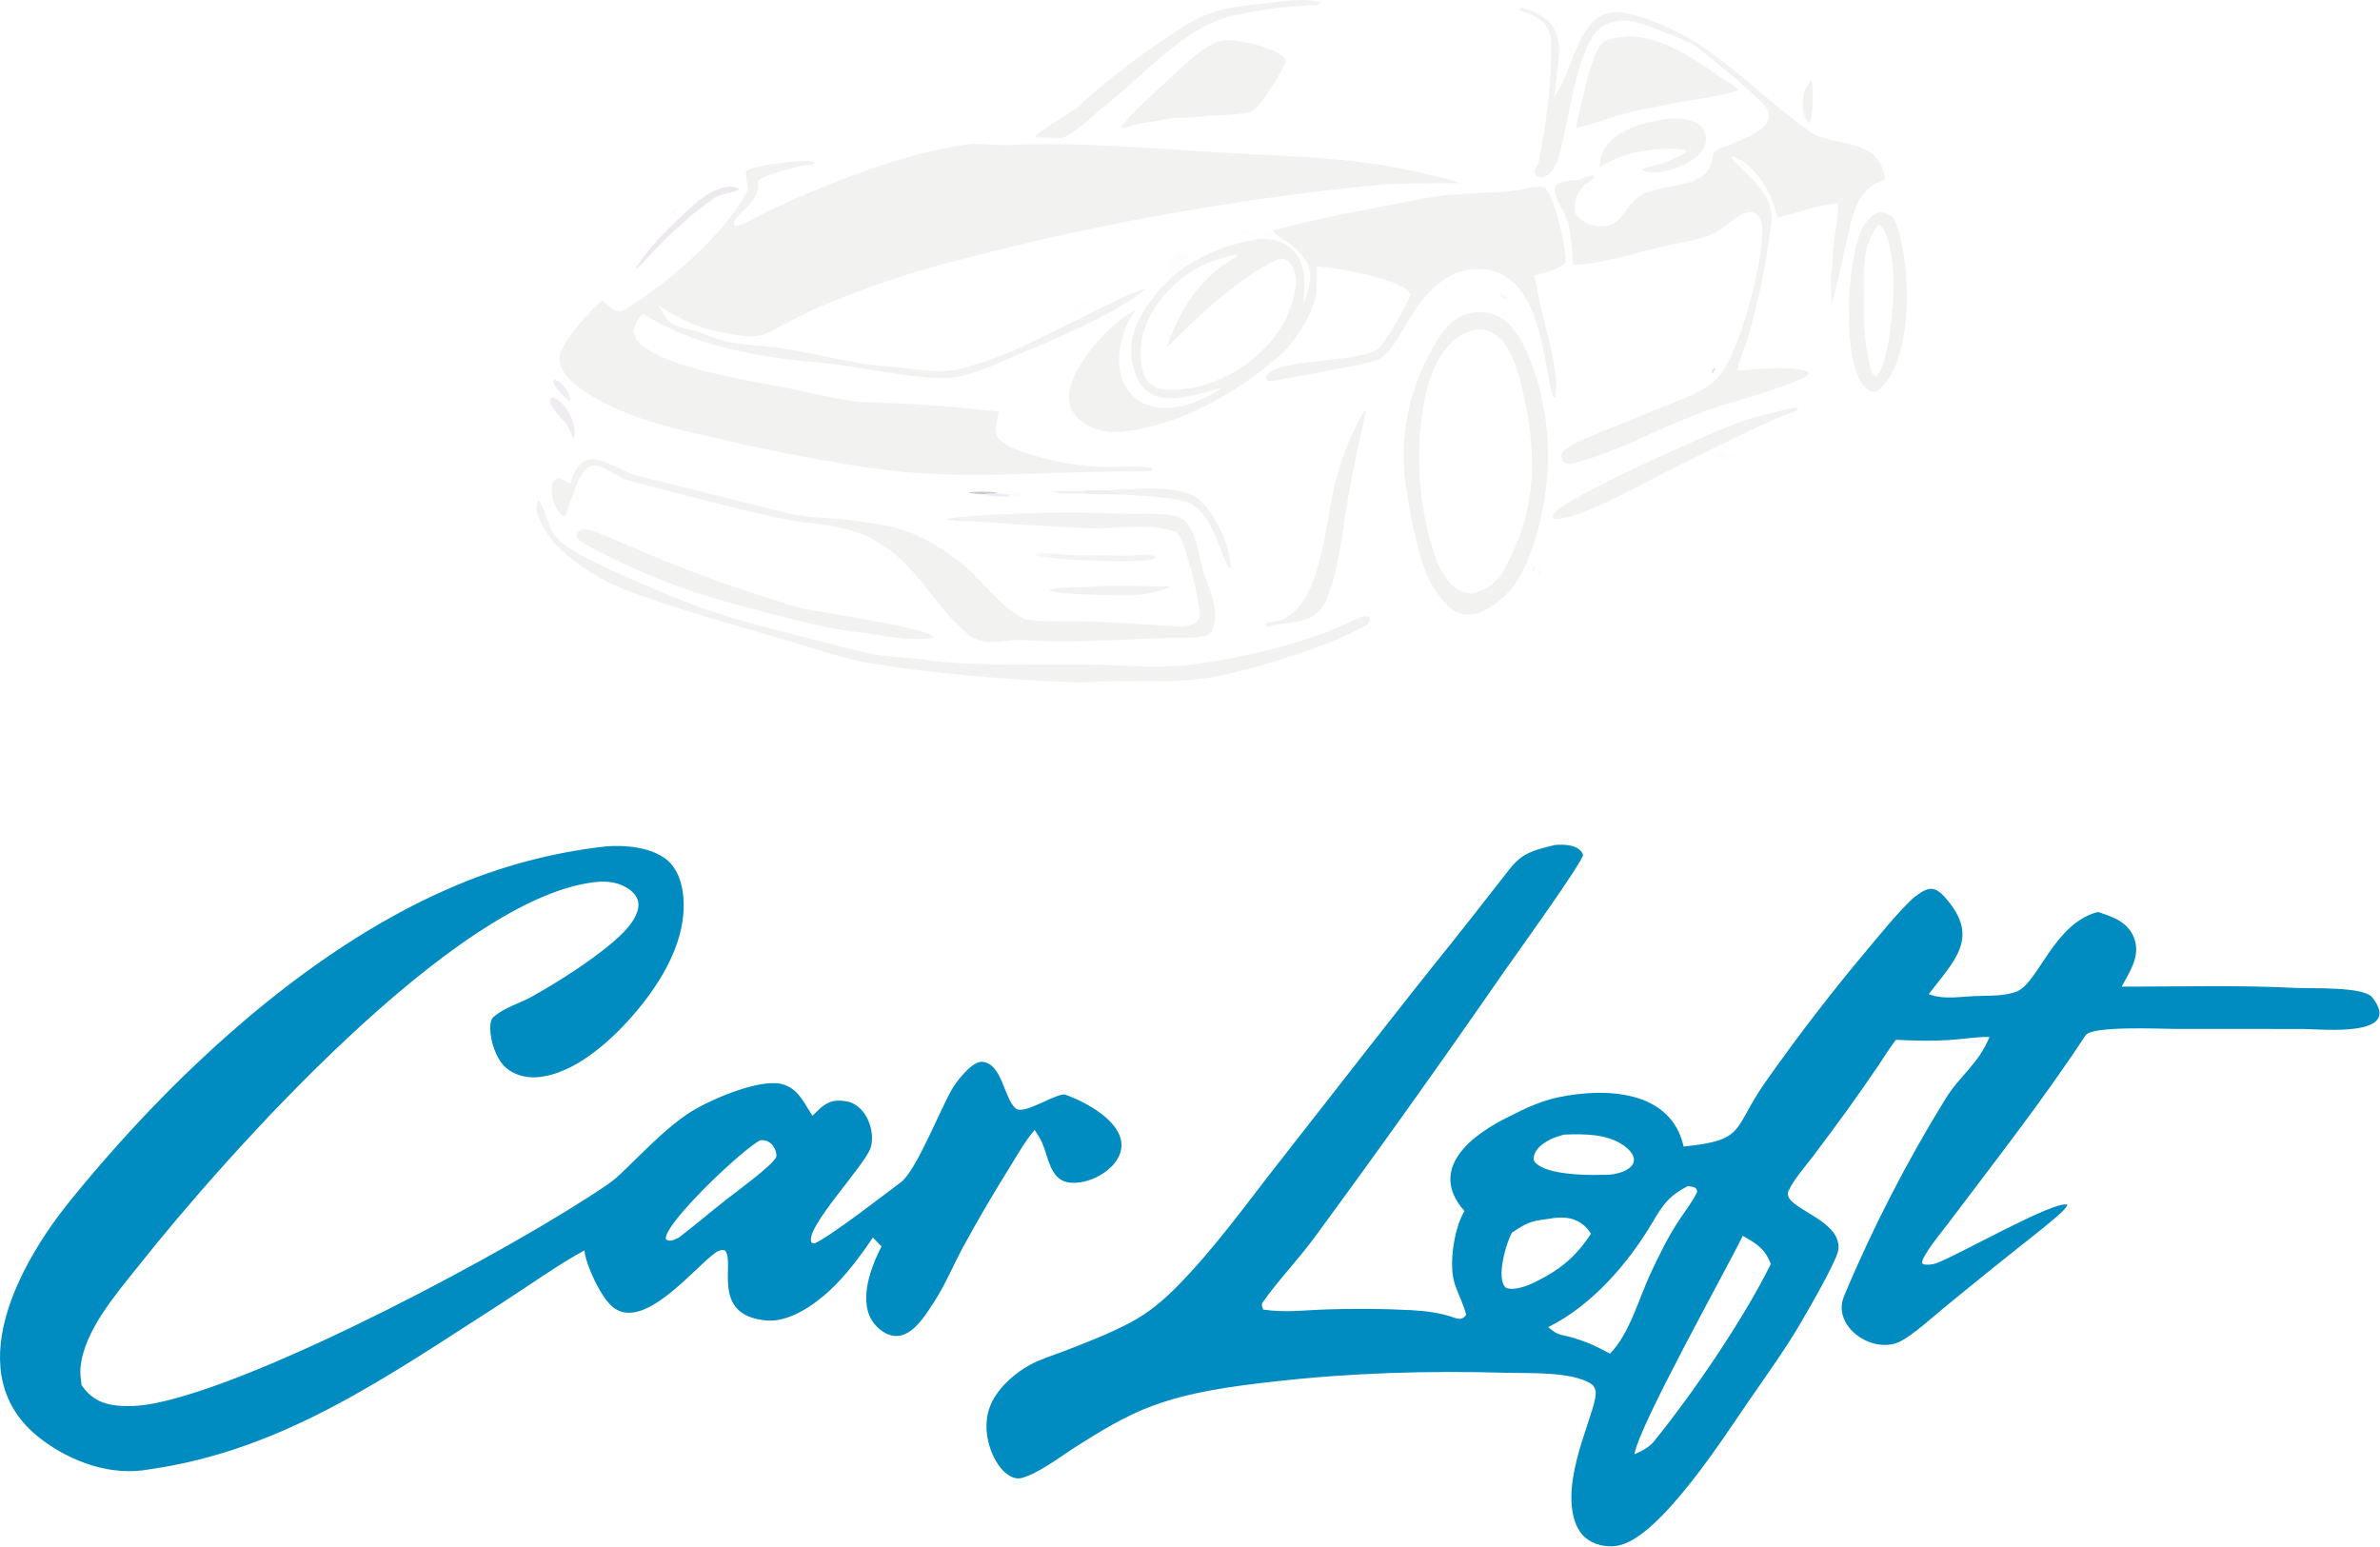
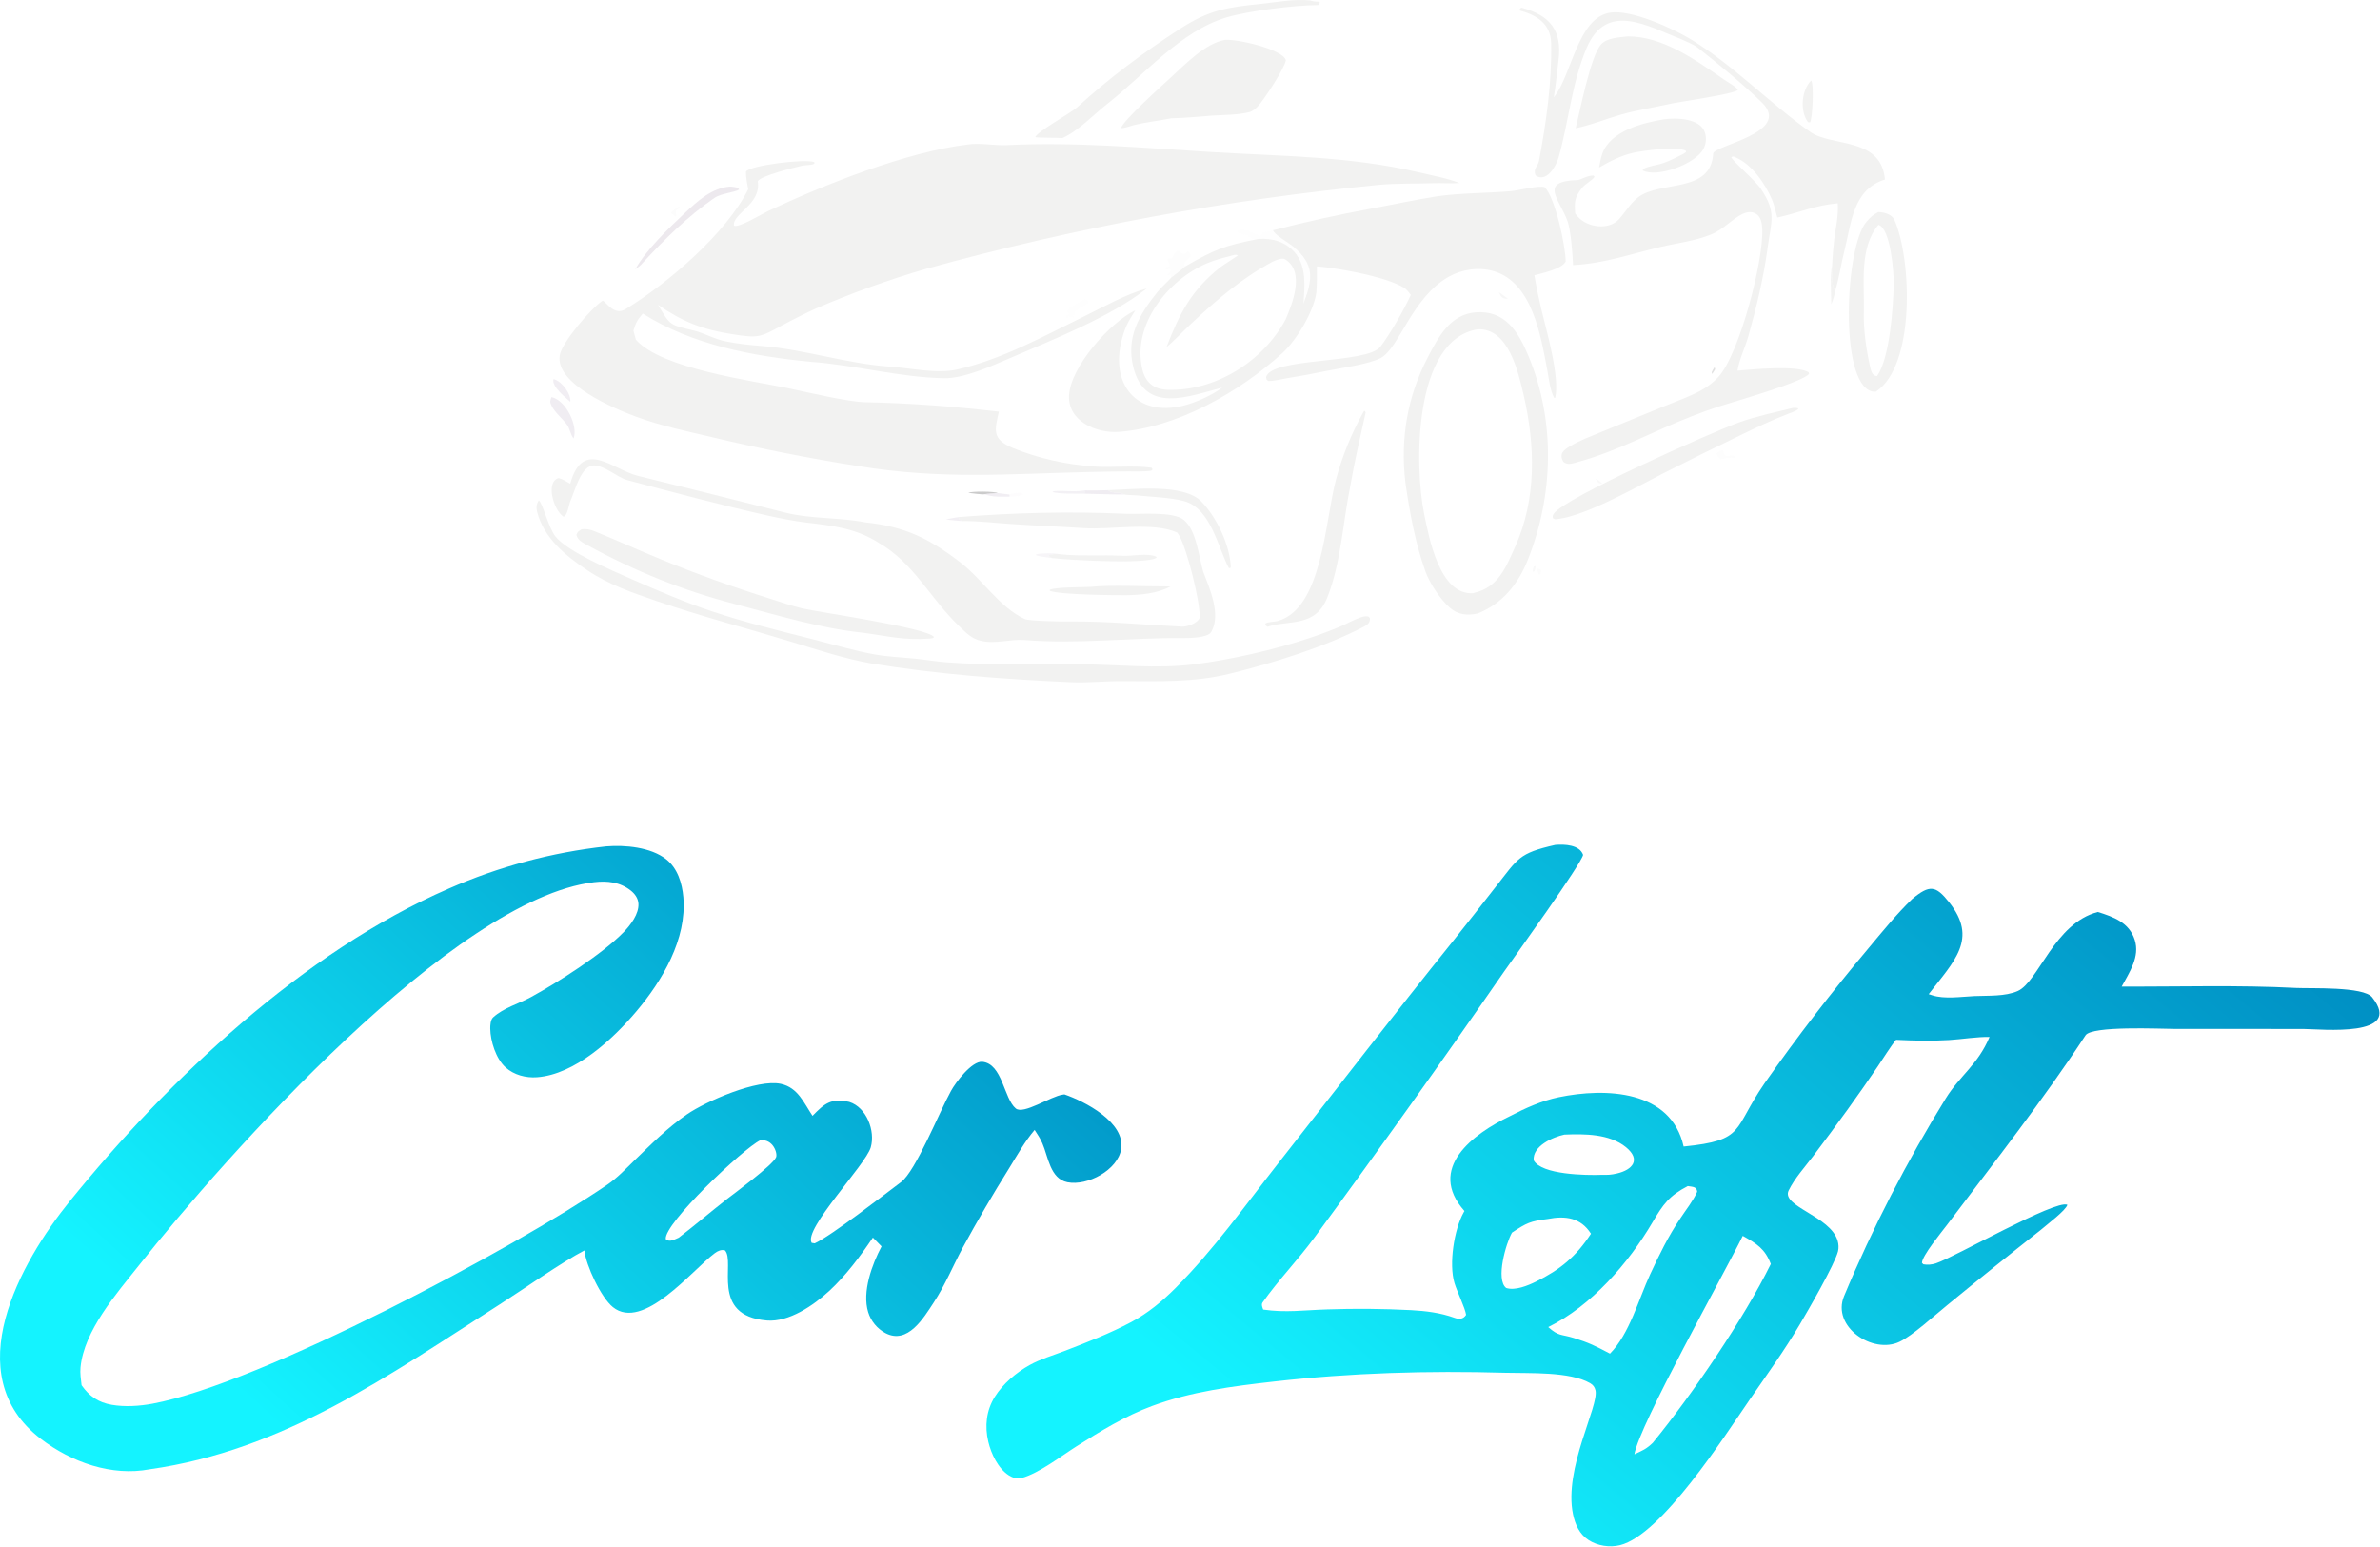
<svg xmlns="http://www.w3.org/2000/svg" width="865" height="562" viewBox="0 0 865 562" fill="none">
  <path d="M565.257 307.084C568.58 306.815 574.054 306.99 575.373 310.709C574.515 314.33 550.805 347.228 546.602 353.195C524.104 385.723 501.139 417.925 477.714 449.794C471.649 458.033 464.731 465.099 458.874 473.381C458.339 474.136 458.822 475.222 459.107 475.955C467.236 477.175 474.188 476.136 482.356 475.899C492.506 475.55 502.669 475.64 512.811 476.162C518.212 476.455 523.543 477.115 528.612 478.947C530.293 479.555 531.819 479.499 532.844 477.878C532.5 475.364 529.599 469.561 528.621 466.315C526.526 459.365 528.491 446.802 531.982 440.602L532.25 440.141C518.462 424.59 535.392 412.074 548.839 405.629C554.438 402.719 560.33 400.05 566.567 398.765C583.527 395.273 607.311 396.101 611.91 416.709C634.564 414.42 629.624 410.634 641.305 393.734C653.132 376.885 665.691 360.558 678.949 344.805C684.066 338.674 689.328 332.173 695 326.718C701.345 321.468 703.526 321.835 708.332 327.843C719.038 341.226 710.237 349.289 700.974 361.321C701.379 361.459 701.789 361.58 702.194 361.714C706.664 363.201 712.9 362.235 717.568 362.02C722.456 361.796 728.822 362.218 733.365 360.17C740.856 356.799 746.7 335.484 762.463 331.457C768.152 333.238 773.846 335.285 775.863 341.593C777.824 347.741 773.923 353.35 771.122 358.562C792.22 358.649 813.456 357.963 834.554 359.067C839.704 359.334 859.018 358.472 862.173 362.477C873.793 377.222 843.7 374.018 837.11 373.975L790.082 373.949C785.104 373.936 760.303 372.764 757.993 376.269C742.343 400.076 724.822 422.387 707.664 445.142C705.664 447.798 698.548 456.407 698.526 458.999L699.048 459.512C700.582 459.787 702.129 459.637 703.56 459.171C710.396 456.942 747.08 435.881 751.377 437.877C750.911 439.852 743.933 445.073 741.714 447C730.3 455.998 718.973 465.108 707.741 474.325C703.078 478.098 695.13 485.418 690.393 487.651C680.669 492.346 665.597 482.163 670.217 471.07C680.445 446.522 693.16 421.895 707.129 399.283C712.34 390.841 718.848 387 723.085 376.885C718.68 376.769 712.961 377.717 708.375 377.998C701.703 378.403 695.772 378.23 689.108 377.92C687.453 379.83 684.053 385.241 682.475 387.577C678.958 392.755 675.368 397.881 671.713 402.964C667.502 408.793 663.222 414.579 658.881 420.317C655.903 424.245 652.265 428.233 650.084 432.665C647.24 438.451 665.243 441.913 667.885 450.962C668.243 452.187 668.325 453.558 668.015 454.799C666.816 459.55 657.144 476.252 654.127 481.366C648.597 490.738 642.059 499.788 635.878 508.751C626.861 521.823 603.914 557.848 588.781 561.595C585.049 562.517 580.618 561.849 577.377 559.749C574.067 557.602 572.48 554.089 571.705 550.364C568.244 533.705 581.239 510.989 579.864 505.289C579.575 504.086 578.984 503.327 577.916 502.707C570.541 498.421 555.826 499.167 547.197 498.926C518.884 498.124 491.127 498.934 462.964 502.125C447.987 503.823 432.957 505.733 418.732 510.997C409.016 514.593 400.069 520.081 391.354 525.595C385.583 529.247 377.658 535.447 371.275 537.18C369.708 537.607 367.997 537.063 366.665 536.21C362.737 533.701 360.229 528.359 359.19 523.97C357.853 518.326 358.453 512.631 361.554 507.669C364.509 502.935 369.373 498.818 374.215 496.123C378.074 493.972 382.65 492.635 386.774 491.049C394.947 487.906 403.459 484.608 411.195 480.473C417.25 477.235 422.471 472.907 427.298 468.065C441.146 454.183 452.659 437.955 464.757 422.551C485.834 395.713 506.699 368.621 528.09 342.041C533.336 335.445 538.542 328.825 543.715 322.175C551.779 311.965 551.852 310.128 565.257 307.084ZM594.014 528.553C597.022 527.152 598.281 526.695 600.703 524.384C615.069 506.789 633.771 479.348 643.593 459.395C641.494 453.89 638.503 452.01 633.396 449.164C626.719 462.775 595.777 517.943 594.014 528.553ZM568.563 412.367C564.377 413.247 556.929 416.545 557.417 421.714C560.257 426.974 576.485 427.19 582.109 426.987C584.497 427.022 585.476 427.004 587.708 426.483C593.303 425.181 596.527 421.512 590.945 416.942C584.954 412.035 575.786 412.07 568.563 412.367ZM562.472 443.038C556.158 443.814 554.887 444.444 549.525 447.983C547.37 451.768 543.486 465.056 547.417 468.117C550.701 469.16 555.279 467.259 558.24 465.802C567.063 461.434 572.799 456.722 578.23 448.384C574.493 442.521 568.933 441.762 562.472 443.038ZM562.701 482.323C566.55 485.742 567.338 484.841 571.985 486.276C577.48 487.992 579.877 489.182 585.139 491.971C592.221 484.84 595.566 472.139 599.785 463.055C603.013 456.11 606.345 449.285 610.638 442.913C612.625 439.848 615.401 436.433 616.823 433.139C616.72 431.238 615.082 431.363 613.418 431.078C606.668 434.575 604.414 437.744 600.63 444.189C591.867 459.106 578.407 474.605 562.701 482.323Z" fill="url(#paint0_linear_33_436)" />
  <path d="M220.302 307.617C227.157 307.055 236.524 307.884 242.142 312.317C246.285 315.585 247.929 321.035 248.364 326.1C249.67 341.33 240.765 356.338 231.257 367.607C222.662 377.795 208.96 390.487 195.184 391.514C191.118 391.815 186.799 390.694 183.73 387.927C180.265 384.805 178.24 378.416 178.179 373.833C178.164 372.656 178.277 370.63 179.211 369.776C183.081 366.241 188.487 364.839 193.026 362.36C202.805 357.01 219.051 346.659 226.714 338.73C229.176 336.182 232.281 332.151 232.036 328.397C231.907 326.427 230.704 324.809 229.197 323.627C225.28 320.553 220.669 320.064 215.88 320.637C164.911 326.737 81.959 420.179 50.364 460.055C42.247 470.298 30.59 483.53 29.261 496.96C29.049 499.098 29.4 501.327 29.646 503.452C32.44 507.453 35.75 509.725 40.611 510.575C45.342 511.398 50.669 511.053 55.369 510.182C94.936 502.84 187.193 453.51 220.742 430.557C224.403 428.052 227.416 424.814 230.587 421.74C236.62 415.89 242.679 409.806 249.625 405.034C256.658 400.205 275.355 392.065 283.803 393.919C290.016 395.282 292.124 400.783 295.303 405.534C299.691 401.093 301.938 399.002 308.655 400.485C314.956 402.447 318.194 411.027 316.473 416.998C314.639 423.366 291.841 446.841 295.008 451.712L296.096 451.889C301.951 449.276 321.539 434.075 327.512 429.6C332.802 425.642 341.359 404.197 345.642 396.485C347.276 393.445 353.175 385.598 357.008 385.905C364.369 386.599 364.805 399.248 369.177 402.865C372 405.202 381.815 398.446 386.29 397.825L386.859 397.748C394.189 400.261 409.027 407.866 407.484 417.61C406.274 425.254 395.191 431.134 387.943 429.673C381.642 428.401 380.967 420.386 378.841 415.519C378.112 413.807 377.068 412.251 376.035 410.664C372.487 414.821 369.666 419.904 366.784 424.564C360.852 434.04 355.211 443.698 349.868 453.519C346.358 460.072 343.514 467.048 339.419 473.295C335.691 478.981 329.926 488.781 321.794 484.504C318.8 482.896 316.554 480.176 315.541 476.934C313.234 469.505 316.938 459.55 320.398 452.997L317.25 449.785C312.637 456.614 307.433 463.59 301.425 469.147C295.752 474.394 286.705 480.62 278.664 479.93C257.857 478.149 267.437 458.688 263.479 454.441C262.175 454.088 260.965 454.575 259.779 455.463C251.564 461.598 233.771 483.961 222.746 475.062C218.42 471.57 212.99 459.947 212.387 454.467C204.386 458.619 189.98 468.742 181.614 474.088C141.292 499.852 103.268 527.104 54.379 534.002C40.637 536.619 25.981 531.485 14.827 522.944C-15.672 499.594 7.516 458.623 25.328 436.614C61.349 392.104 110.33 345.913 163.082 322.965C181.264 314.969 200.56 309.794 220.302 307.617ZM246.696 449.815C252.626 445.289 257.912 440.71 264.29 435.73C267.039 433.583 280.594 423.663 282.039 420.667C282.722 419.248 281 413.842 276.297 414.437C270.073 417.463 241.16 444.81 241.975 450.354C243.38 451.618 245.107 450.479 246.696 449.815Z" fill="url(#paint1_linear_33_436)" />
  <path d="M351.764 52.509C356.089 51.816 361.509 52.959 365.876 52.743C390.763 51.509 415.418 53.744 440.221 55.252C465.353 56.779 490.827 56.771 515.498 62.6C520.348 63.746 525.805 64.69 530.431 66.517C527.379 66.759 524.113 66.474 521.104 66.572C514.784 66.778 507.587 66.602 501.338 67.161C445.603 72.571 390.442 82.798 336.47 97.727C322.981 101.662 309.747 106.427 296.845 111.995C293.698 113.354 287.327 116.588 284.291 118.236C276.101 122.681 275.653 122.958 266.129 121.462C255.302 119.761 248.239 117.017 239.175 110.792C243.669 118.435 243.368 118.011 252.228 120.15C255.729 120.996 260.087 123.425 264.045 124.122C268.178 124.957 272.467 125.401 276.678 125.731C292.499 126.974 307.532 132.168 323.419 133.246C330.877 133.752 340.514 135.945 347.834 134.298C364.241 130.607 379.411 122.131 394.399 114.788C401.705 111.221 409.103 106.982 416.816 104.82C403.665 115.189 382.398 123.544 366.96 130.201C360.337 133.057 350.292 137.565 343.228 137.454C327.127 137.201 310.536 132.602 294.542 131.487C273.603 129.452 251.599 125.374 233.612 113.965C231.591 116.352 231.133 117.177 230.219 120.162C230.457 121.203 230.83 122.421 231.119 123.468C240.442 134.07 273.417 138.314 287.229 141.254C293.707 142.633 308.295 146.056 314.378 146.178C331.065 146.515 346.418 147.723 363.034 149.606C361.671 156.032 360.14 159.562 368.226 162.869C377.411 166.626 387.541 168.815 397.429 169.544C404.239 170.046 411.767 169.044 418.508 169.99L418.939 170.592L418.447 171.06C416.355 171.468 412.249 171.31 409.902 171.324C405.357 171.361 400.812 171.433 396.268 171.538C365.985 172.239 342.479 174.347 312.102 169.422C294.208 166.618 276.432 163.107 258.815 158.896C249.976 156.834 240.066 154.733 231.364 151.522C223.602 148.659 201.685 139.604 203.437 129.117C204.226 124.394 214.881 111.961 219.049 109.264C220.285 109.678 223.184 114.895 227.304 112.385C242.655 103.036 263.934 84.844 271.926 68.799C271.562 66.73 271.072 64.473 271.11 62.392C272.296 60.135 292.5 57.607 295.967 58.915L295.99 59.449C295.157 60.096 292.606 59.964 291.5 60.224C288.873 60.841 276.412 63.871 275.399 65.89C276.777 74.318 266.014 77.68 266.765 82.001C268.313 82.992 276.791 77.825 279.122 76.726C299.331 67.198 329.522 55.163 351.764 52.509Z" fill="#F2F2F1" />
  <path d="M462.665 83.639C462.756 83.632 462.847 83.625 462.935 83.618C474.641 80.607 486.379 78.022 498.286 75.828C506.249 74.359 514.232 72.614 522.237 71.349C531.021 70.111 540.192 70.228 549.031 69.488C551.992 69.245 559.273 67.24 561.445 68.053C565.314 72.089 568.966 89.313 569.041 95.027C567.742 97.75 560.604 99.243 557.673 100.05C558.354 104.106 559.172 108.138 560.124 112.14C561.99 119.949 566.973 136.881 565.24 144.581L564.879 144.635C563.298 141.751 562.945 137.561 562.328 134.353C559.977 122.106 556.945 102.634 542.834 98.533C537.475 96.975 531.32 97.871 526.493 100.605C513.092 108.199 508.521 126.618 501.782 130.131C497.491 132.367 487.574 133.725 482.568 134.718C477.504 135.775 472.414 136.713 467.307 137.533C465.207 137.881 463.172 138.465 461.052 138.489C460.12 137.858 460.455 138.285 460.149 137.068C462.074 129.756 496.845 132.381 501.737 125.977C505.223 121.413 510.369 112.453 512.758 107.175C512.212 106.459 511.193 105.126 510.463 104.677C504.077 100.756 489.917 98.213 482.626 97.233C481.295 97.057 479.958 96.919 478.617 96.821C478.663 99.754 478.653 103.535 478.416 106.332C477.471 113.23 471.268 123.581 466.048 128.353C450.453 142.463 427.91 155.393 406.62 156.963C398.627 157.552 388.044 153.171 388.544 143.667C389.088 133.322 403.429 117.158 412.628 112.775C409.975 117.018 408.972 118.679 407.726 123.389C403.437 139.592 413.032 151.549 429.936 147.469C434.381 146.397 440.49 143.693 444.227 140.845C432.086 144.02 416.167 150.561 411.911 133.475C409.194 122.564 414 114.415 420.717 106.074C422.216 104.213 424.167 102.624 425.727 100.845C427.597 99.471 429.106 98.251 430.881 96.754C441.597 90.625 444.749 89.346 457.267 86.849C462.38 86.502 467.184 87.786 470.606 91.783C474.942 96.851 474.176 104.2 473.725 110.351C477.143 101.401 478.004 96.011 469.544 89.237C467.843 87.876 463.285 85.442 462.665 83.639ZM467.32 115.922C469.492 110.877 474.579 98.631 466.941 94.175C465.928 93.585 463.373 94.672 462.399 95.174C451.19 101.203 442.091 109.06 432.867 117.689C430.379 120.017 426.404 124.181 423.981 126.133C428.634 113.969 433.093 105.367 443.532 97.114C444.486 96.359 449.778 93.064 449.895 92.794C449.197 92.54 449.252 92.549 448.518 92.665C445.236 93.533 441.76 94.357 438.591 95.717C424.471 101.784 411.425 118.012 415.147 134.093C416.269 138.946 419.298 141.491 424.321 141.662C441.721 142.256 459.114 131.301 467.246 116.103C467.272 116.043 467.294 115.983 467.32 115.922Z" fill="#F2F2F1" />
  <path d="M536.233 113.519C547.124 112.643 551.915 120.703 555.606 129.612C565.345 153.114 564.634 179.916 555.311 203.401C551.792 212.263 546.017 219.447 537.028 222.972C533.363 223.765 529.929 223.494 526.997 220.929C523.508 217.876 519.632 212.038 518.06 207.677C514.386 197.453 512.337 186.169 510.792 175.419C508.896 159.366 511.513 143.998 519.031 129.653C522.819 122.421 527.02 114.34 536.233 113.519ZM535.795 215.466C544.608 213.432 547.328 206.149 550.682 198.713C558.515 181.347 557.973 161.825 553.766 143.586C551.776 134.957 548.185 119.131 537.025 119.687C513.607 123.521 514.055 169.448 517.612 186.85C519.378 195.482 523.212 216.348 535.389 215.609C535.545 215.593 535.626 215.545 535.795 215.466Z" fill="#F2F2F1" />
  <path d="M552.895 2.766C563.374 5.539 567.808 11.044 566.432 21.927C565.864 26.399 565.477 30.921 564.727 35.391L565.02 35.014C571.372 26.669 573.447 6.587 585.072 4.613C592.671 3.323 607.945 10.258 614.784 14.438C629.934 23.701 643.575 37.845 657.962 47.965C665.578 53.322 682.838 49.84 684.935 64.12C684.991 64.49 685.039 64.861 685.085 65.232C673.424 68.879 672.908 80.942 670.347 91.107C669.194 95.674 668.431 100.86 667.097 105.337L666.643 105.043C665.533 103.404 666.179 99.068 665.922 96.511L665.883 96.136C666.055 93.113 666.276 90.076 666.64 87.069C667.204 82.391 668.22 78.63 667.928 73.883C659.339 74.656 654.021 77.311 645.942 79.074C645.328 76.913 644.89 74.512 643.991 72.457C641.465 66.693 636.761 59.718 630.759 57.178C629.792 56.769 629.938 56.805 629.198 57.118C630.119 59.026 637.787 65.371 640.027 68.703C645.75 77.211 643.744 80.315 642.429 90.108C640.998 100.775 638.375 111.729 635.443 122.156C634.291 126.266 632.171 130.424 631.47 134.708C636.628 134.28 653.268 132.605 657.385 135.349L657.482 135.892C654.891 139.007 630.145 145.969 624.504 147.791C621.283 148.857 618.095 150.013 614.943 151.255C600.955 156.655 588.185 163.88 573.661 167.846C571.743 168.37 569.869 169.24 568.149 167.813C566.565 164.889 568.198 163.62 570.749 162.099C574.307 159.977 578.592 158.412 582.439 156.813L605.133 147.521C609.334 145.806 613.797 144.251 617.8 142.118C620.319 140.776 622.624 139.079 624.559 136.968C632.22 128.605 640.994 94.67 640.488 83.285C640.41 81.495 640.141 79.252 638.67 78.042C635.359 75.318 631.009 79.076 628.431 81.056C626.321 82.675 624.231 84.288 621.738 85.282C615.872 87.623 609.587 88.316 603.481 89.757C592.333 92.39 583.38 95.682 571.72 96.358C571.525 91.917 570.902 83.619 569.691 80.319C566.711 72.202 559.147 65.876 573.385 65.43C574.46 65.397 576.911 63.711 579.147 63.8L579.527 64.218C579.073 65.309 576.148 66.775 574.94 68.332C572.207 71.858 572.21 73.37 572.492 77.583C572.801 77.981 573.119 78.37 573.45 78.75C576.92 82.712 584.744 83.752 588.415 79.664C590.701 77.12 592.535 73.955 595.18 71.855C603.302 65.409 621.819 70.525 622.656 55.775C622.981 52.837 651.194 48.251 640.52 37.405C633.908 30.939 624.364 23.087 616.959 17.267C615.56 16.169 613.213 15.276 611.584 14.484C598.823 9.535 583.793 0.181 576.515 17.742C571.149 30.697 570.227 43.898 566.451 57.275C565.575 60.38 562.027 66.556 558.099 63.745C557.079 61.227 558.933 60.606 559.358 58.396C561.978 44.476 564.042 29.895 563.757 15.71C563.611 8.401 558.193 5.346 551.979 3.712L552.895 2.766Z" fill="#F2F2F1" />
  <path d="M207.249 175.807C211.859 159.075 222.632 170.692 231.842 172.946C249.348 177.23 267.972 181.91 285.554 186.346C294.72 188.658 305.135 188.003 314.498 189.852C328.878 191.364 337.691 195.676 349.105 204.463C357.135 210.645 363.244 220.759 372.512 225.018C374.107 225.703 386.042 225.909 388.425 225.879C402.291 225.71 415.828 227.089 429.641 227.744C431.259 227.821 435.263 226.62 436.037 224.475C436.135 218.167 431.443 199.834 428.694 194.854C428.444 194.403 428.164 193.969 427.854 193.557C419.01 189.575 403.85 192.602 394.044 191.953C385.466 191.385 376.786 191.082 368.2 190.489C362.265 190.141 355.886 189.318 349.888 189.375L348.679 188.824L348.36 187.932C368.917 186.327 388.658 185.817 409.321 186.745C414.374 186.972 426.393 185.76 430.285 188.984C434.885 192.795 435.691 202.396 437.283 207.736C439.64 213.91 443.886 223.353 440.208 229.682C438.929 231.885 432.015 231.909 429.769 231.892C410.489 231.752 391.598 234.161 372.253 232.598C367.497 232.214 361.582 234.114 356.708 232.933C353.098 232.236 350.895 229.759 348.395 227.367C337.99 217.41 332.125 204.559 319.254 197.224C310.957 191.911 302.224 191.012 292.759 189.887C288.552 189.387 283.073 188.295 278.811 187.343C261.757 183.488 244.871 178.973 227.974 174.491C224.391 173.541 219.979 169.282 215.923 169.165C211.171 169.028 208.924 178.501 207.356 181.977C206.708 183.412 206.263 187.512 204.796 187.801C201.103 185.284 198.22 175.112 203.04 173.744C204.595 174.179 205.85 175 207.249 175.807Z" fill="#F2F2F1" />
  <path d="M195.829 181.87C197.208 182.757 199.338 191.718 201.813 194.902C206.162 200.5 222.605 207.426 229.589 210.498C239.107 214.684 248.771 218.846 258.632 222.154C270.741 226.217 283.479 229.302 295.858 232.446C303.076 234.28 310.444 236.501 317.766 237.822C322.717 238.715 327.684 238.879 332.672 239.385C336.512 239.775 340.315 240.438 344.167 240.723C360.379 241.925 376.509 241.339 392.731 241.434C406.375 241.513 420.296 243.154 433.889 241.455C447.229 239.788 463.048 236.18 475.786 231.942C479.704 230.638 483.658 229.178 487.456 227.549C489.774 226.554 491.959 225.259 494.358 224.449C495.195 224.167 496.176 223.853 497.062 224.027C497.62 224.137 497.601 224.305 497.925 224.732C497.812 226.463 497.335 226.734 495.88 227.649C481.717 235.116 462.285 241.107 446.671 244.918C433.976 248.017 421.26 247.581 408.311 247.546C402.088 247.468 395.499 248.213 389.294 247.939C365.072 246.869 340.723 245.074 316.776 241.143C306.988 239.421 297.471 236.249 287.977 233.361C271.525 228.355 254.904 224.047 238.638 218.445C229.78 215.394 221.354 212.54 213.473 207.275C205.623 202.03 197.675 195.593 195.21 186.017C194.818 184.465 194.947 183.173 195.829 181.87Z" fill="#F2F2F1" />
  <path d="M682.629 77.078C684.743 77.094 687.638 77.879 688.557 79.993C694.832 94.391 696.137 132.973 681.766 142.34C681.295 142.393 680.821 142.363 680.364 142.249C668.323 139.289 670.605 89.336 678.393 80.566C680.084 78.658 680.425 78.334 682.629 77.078ZM682.24 136.643C686.872 129.914 688.034 111.903 688.268 103.542C688.382 99.437 687.168 82.956 682.707 81.719C675.637 89.992 677.676 103.327 677.403 113.545C677.237 119.641 678.231 126.671 679.529 132.628C679.899 134.316 680.302 136.781 682.24 136.643Z" fill="#F2F2F1" />
  <path d="M591.615 13.234C604.464 13.17 616.553 22.017 626.636 28.949C627.814 29.76 631.106 31.578 631.635 32.682C630.18 34.278 610.038 36.963 606.386 37.862L606.09 37.938C600.341 39.148 594.537 40.102 588.843 41.735C583.419 43.291 578.221 45.463 572.687 46.595C574.261 40.03 578.079 20.691 581.766 16.275C583.902 13.718 588.548 13.588 591.615 13.234Z" fill="#F2F2F1" />
  <path d="M445.127 14.508C449.383 14.055 466.153 17.844 467.351 21.886C466.808 24.898 459.625 35.975 457.135 38.669C456.427 39.433 455.161 40.478 454.096 40.744C449.795 41.818 445.033 41.729 440.602 42.012C435.715 42.325 430.619 42.928 425.773 42.978C421.283 43.863 416.642 44.349 412.154 45.443C410.946 45.737 408.348 46.76 407.431 46.51C408.233 43.775 422.381 31.04 425.46 28.223C430.71 23.422 437.992 15.783 445.127 14.508Z" fill="#F2F2F1" />
  <path d="M211.357 192.356C213.115 192.131 214.556 192.456 216.191 193.123C224.271 196.422 232.174 199.998 240.266 203.309C253.204 208.612 266.363 213.358 279.706 217.536C283.194 218.659 288.061 220.3 291.536 221.107C297.977 222.601 337.064 228.148 339.472 231.517C339.01 232.079 338.899 231.915 337.952 232.074C328.284 232.751 323.07 231.231 313.716 229.97C297.855 228.323 282.644 223.599 267.412 219.629C247.975 214.562 230.837 207.652 213.178 197.983C211.532 197.082 209.972 196.293 209.491 194.418C210.082 193.009 209.99 193.374 211.357 192.356Z" fill="#F2F2F1" />
  <path d="M386.123 50.186C384.514 50.025 376.756 50.096 376.272 49.834C377.133 47.69 389.077 41.14 391.449 39.029C403.183 28.303 415.579 19.063 428.88 10.462C439.536 3.571 445.973 2.667 458.38 1.376C464.224 0.767 470.102 -0.427 476.108 0.156C477.406 0.537 477.958 0.593 479.315 0.606L479.731 0.959C479.52 1.236 479.27 1.586 479.043 1.837C470.599 1.847 453.56 3.979 445.655 6.358C428.999 11.369 415.83 27.259 402.499 37.696C397.437 41.659 392.037 47.509 386.123 50.186Z" fill="#F2F2F1" />
  <path d="M651.636 148.251C652.535 148.169 652.61 148.213 653.473 148.356L653.538 148.724C652.389 149.533 651.276 149.883 649.984 150.374C643.871 152.697 637.966 155.552 632.078 158.4C622.621 162.945 613.22 167.6 603.871 172.362C594.139 177.352 576.726 187.199 566.4 188.611C565.079 188.713 565.371 188.887 564.397 188.339C564.264 187.633 564.3 187.338 564.696 186.719C568.309 181.051 622.095 157.093 632.022 153.525C638.404 151.232 645.072 149.893 651.636 148.251Z" fill="#F2F2F1" />
  <path d="M495.779 149.309C496.279 149.514 496.058 149.351 496.338 149.943C494.26 159.398 492.455 166.908 490.712 176.875C488.047 190.029 487.355 204.71 482.385 217.198C478.045 228.109 468.527 225.228 460.616 227.794C459.831 227.123 460.022 227.525 459.876 226.634C460.736 225.935 462.989 226.089 464.45 225.673C480.619 221.071 481.522 189.585 485.518 174.426C487.855 165.651 491.306 157.211 495.779 149.309Z" fill="#F2F2F1" />
  <path d="M604.573 43.387C609.105 42.725 618.016 42.885 619.661 48.243C620.262 50.197 620.064 52.309 619.11 54.116C616.227 59.638 602.265 64.698 597.055 61.956L597.152 61.47C599.064 60.305 602.395 60.022 604.576 59.248C607.082 58.358 609.491 57.098 611.867 55.905L612.75 55.276L612.718 54.801C609.747 53.09 597.201 54.697 593.481 55.552C589.153 56.547 584.988 58.671 581.171 60.885C581.483 59.285 581.817 57.315 582.372 55.796C585.381 47.554 597 44.669 604.573 43.387Z" fill="#F2F2F1" />
  <path d="M402.593 178.158C412.033 177.865 430.227 175.646 436.638 182.284C442.198 188.038 446.986 198.041 447.327 206.077L447.077 206.525L446.59 206.389C442.72 199.216 440.117 184.787 430.37 182.138C425.447 180.8 418.354 180.582 413.137 180.045C412.156 179.945 409.162 179.929 408.586 179.711C405.895 178.462 404.692 179.618 402.593 178.158Z" fill="#F2F2F1" />
  <path d="M396.498 213.294C403.401 212.495 417.679 213.202 425.406 213.143C420.713 215.725 414.374 216.282 409.056 216.32C404.159 216.344 385.162 216.155 381.58 214.743L381.539 214.343C383.766 213.35 393.307 213.456 396.498 213.294Z" fill="#F2F2F1" />
  <path d="M265.304 67.813C266.333 67.911 268.149 67.918 268.648 68.876C267.16 69.919 262.07 70.265 259.659 71.93C249.985 78.608 241.35 87.11 233.479 95.668C232.747 96.567 231.803 97.19 230.872 97.893C234.826 90.823 242.903 83.054 248.811 77.507C253.527 73.079 258.593 68.34 265.304 67.813Z" fill="#ECE8ED" fill-opacity="0.98" />
  <path d="M457.266 86.849L455.178 86.784C452.705 84.638 450.053 85.678 449.644 83.87C452.033 82.469 455.85 85.167 458.262 85.632L458.785 84.647C459.795 84.174 460.415 84.142 461.512 83.971L461.596 83.826L462.664 83.639C463.284 85.442 467.842 87.876 469.543 89.237C478.003 96.011 477.142 101.401 473.724 110.351C474.175 104.2 474.941 96.851 470.604 91.783C467.183 87.786 462.379 86.502 457.266 86.849Z" fill="#B4B4B4" fill-opacity="0.012" />
  <path d="M382.368 202.825L381.286 202.197L381.29 201.75C382.474 201.301 383.649 201.404 384.935 201.394L385.342 201.444C391.858 202.208 401.296 201.644 408.021 201.994C411.753 202.188 416.686 200.9 420.139 202.272L420.397 202.639C417.488 205.232 387.536 203.502 382.368 202.825Z" fill="#F2F2F1" fill-opacity="0.984" />
  <path d="M425.726 100.845C425.66 100.568 425.44 100.04 425.341 99.782C425.08 99.89 424.818 99.998 424.556 100.105L424.406 99.65C424.942 99.125 425.301 98.861 425.596 98.165L425.175 97.722L424.065 97.993L423.62 97.68L423.751 97.23L425.174 96.775C425.268 96.019 424.636 95.148 424.232 94.427C424.788 93.433 425.813 94.198 426.09 93.689C427.075 91.88 426.582 91.826 428.449 90.963L429.184 91.875C430.501 92.357 430.825 92.404 431.67 91.257L432.095 91.533L431.682 91.24L432.519 92.103L431.592 91.466L432.228 91.717C434.062 94.304 430.707 93.384 430.332 96.324L430.88 96.754C429.105 98.251 427.595 99.471 425.726 100.845Z" fill="#727475" fill-opacity="0.012" />
  <path d="M200.423 144.313C205.833 145.491 210.19 155.001 208.451 159.371C207.357 157.94 207.038 155.721 206.147 154.47C204.495 152.153 201.717 150.038 200.442 147.426C199.714 145.934 199.977 145.651 200.423 144.313Z" fill="#F0EDF2" />
  <path d="M658.26 29.247C659.345 30.654 658.76 43.151 657.848 44.494L657.111 44.382C654.069 40.332 654.761 32.732 658.26 29.247Z" fill="#F2F2F1" />
  <path d="M394.772 108.639C394.956 108.773 395.476 109.656 395.638 109.91C395.45 110.496 391.757 112.412 390.702 113.117C390.671 113.785 390.712 113.888 390.474 114.502L390.029 114.456L390.237 115.247L389.836 115.407C388.745 115.044 388.601 114.883 387.688 115.462L387.48 115.357L387.61 114.639C388.174 114.355 388.307 114.348 388.728 113.89C388.184 113.601 388.201 113.584 387.715 113.2C388.25 111.675 392.873 109.697 394.772 108.639Z" fill="#B4B4B4" fill-opacity="0.012" />
  <path d="M201.163 137.782C204.098 138.36 207.722 143.357 207.252 146.009C205.287 144.294 200.439 140.381 201.163 137.782Z" fill="#F0EDF2" fill-opacity="0.984" />
  <path d="M394.186 178.227C396.949 178.339 399.823 178.223 402.596 178.158C404.696 179.618 405.898 178.461 408.589 179.711C404.163 179.765 398.712 179.508 394.189 179.433L394.186 178.227Z" fill="#F0EDF2" fill-opacity="0.965" />
  <path d="M394.19 179.433C391.416 179.427 384.665 179.592 382.217 178.744L382.706 178.774L382.859 178.534C386.762 178.172 389.986 178.918 393.704 178.31L394.186 178.227L394.19 179.433Z" fill="#F0EDF2" fill-opacity="0.78" />
  <path d="M665.886 96.136L665.925 96.511C666.181 99.068 665.535 103.404 666.646 105.043L667.1 105.337C666.665 107.613 666.415 108.409 665.584 110.585C665.5 105.952 665.065 100.659 665.886 96.136Z" fill="#F2F2F1" fill-opacity="0.918" />
  <path d="M625.844 163.522L626.347 163.682L626.305 164.281C627.779 167.075 628.694 164.927 630.759 165.834L630.425 166.327C629.83 166.363 629.24 166.39 628.646 166.41C628.227 166.394 628.116 166.379 627.701 166.458L625.221 166.935C625.081 166.818 624.049 165.191 623.747 164.785C624.445 164.32 625.117 163.94 625.844 163.522Z" fill="#B4B4B4" fill-opacity="0.02" />
  <path d="M362.615 179.199L366.854 179.74L366.96 180.494C363.992 180.546 360.558 180.708 357.796 179.627C359.056 179.32 361.233 179.273 362.615 179.199Z" fill="#F0EDF2" fill-opacity="0.918" />
  <path d="M357.793 179.627C357.06 179.818 353 179.25 351.949 179.128C353.057 178.475 361.57 178.576 362.613 179.199C361.231 179.273 359.054 179.32 357.793 179.627Z" fill="#020202" fill-opacity="0.204" />
  <path d="M382.368 202.825C380.272 202.489 378.658 202.434 376.602 201.834L376.484 201.513C378.058 201 383.268 200.954 384.934 201.395C383.648 201.404 382.473 201.301 381.29 201.75L381.286 202.198L382.368 202.825Z" fill="#F0EDF2" fill-opacity="0.533" />
  <path d="M366.852 179.74C368.248 179.198 370.007 178.922 371.48 179.28L371.638 179.657C370.194 180.492 368.626 180.454 366.958 180.494L366.852 179.74Z" fill="#F0EDF2" fill-opacity="0.129" />
  <path d="M246.091 75.415C246.597 75.176 246.476 75.246 247.053 75.172C246.808 75.935 246.446 75.945 245.603 76.523C245.641 77.293 245.696 77.758 245.803 78.526L245.429 78.658C245.074 78.263 244.964 78.198 244.551 77.862L244.252 77.898L243.89 77.287C244.658 76.462 244.979 76.304 245.838 75.62L246.091 75.415Z" fill="#020202" fill-opacity="0.012" />
  <path d="M343.832 188.819C345.28 188.42 346.871 188.187 348.36 187.932L348.679 188.824L349.888 189.375C348.186 189.325 345.59 188.99 343.832 188.819Z" fill="#F0EDF2" fill-opacity="0.894" />
  <path d="M557.455 205.89L558.055 205.734C558.198 206.514 557.951 206.82 557.669 207.655L557.049 207.812C557.003 207.275 557.286 206.416 557.455 205.89Z" fill="#020202" fill-opacity="0.027" />
  <path d="M544.739 106.21C545.385 106.537 547.395 108.079 548.093 108.594C546.07 108.653 545.528 107.929 544.739 106.21Z" fill="#020202" fill-opacity="0.035" />
  <path d="M558.362 206.421C559.028 206.781 559.476 206.689 560.096 207.245L559.839 208.777L559.187 208.762C558.921 207.879 558.703 207.279 558.362 206.421Z" fill="#020202" fill-opacity="0.012" />
  <path d="M579.87 173.995C581.139 174.563 581.393 174.867 582.418 175.831C580.786 175.738 580.747 175.229 579.87 173.995Z" fill="#020202" fill-opacity="0.024" />
  <path d="M623.151 133.422L623.359 134.208L622.272 135.932L622.09 135.279C622.46 134.517 622.69 134.137 623.151 133.422Z" fill="#020202" fill-opacity="0.118" />
  <defs>
    <linearGradient id="paint0_linear_33_436" x1="595.914" y1="636" x2="835.727" y2="344.184" gradientUnits="userSpaceOnUse">
-       <stop stop-color="#008CC1" />
-       <stop offset="1" stop-color="#008CC1" />
+       <stop stop-color="#14F3FF" />
+       <stop offset="1" stop-color="#0090C4" />
    </linearGradient>
    <linearGradient id="paint1_linear_33_436" x1="191.116" y1="600.628" x2="407.963" y2="362.231" gradientUnits="userSpaceOnUse">
-       <stop stop-color="#008CC1" />
-       <stop offset="1" stop-color="#008CC1" />
+       <stop stop-color="#14F3FF" />
+       <stop offset="1" stop-color="#0090C4" />
    </linearGradient>
  </defs>
</svg>
